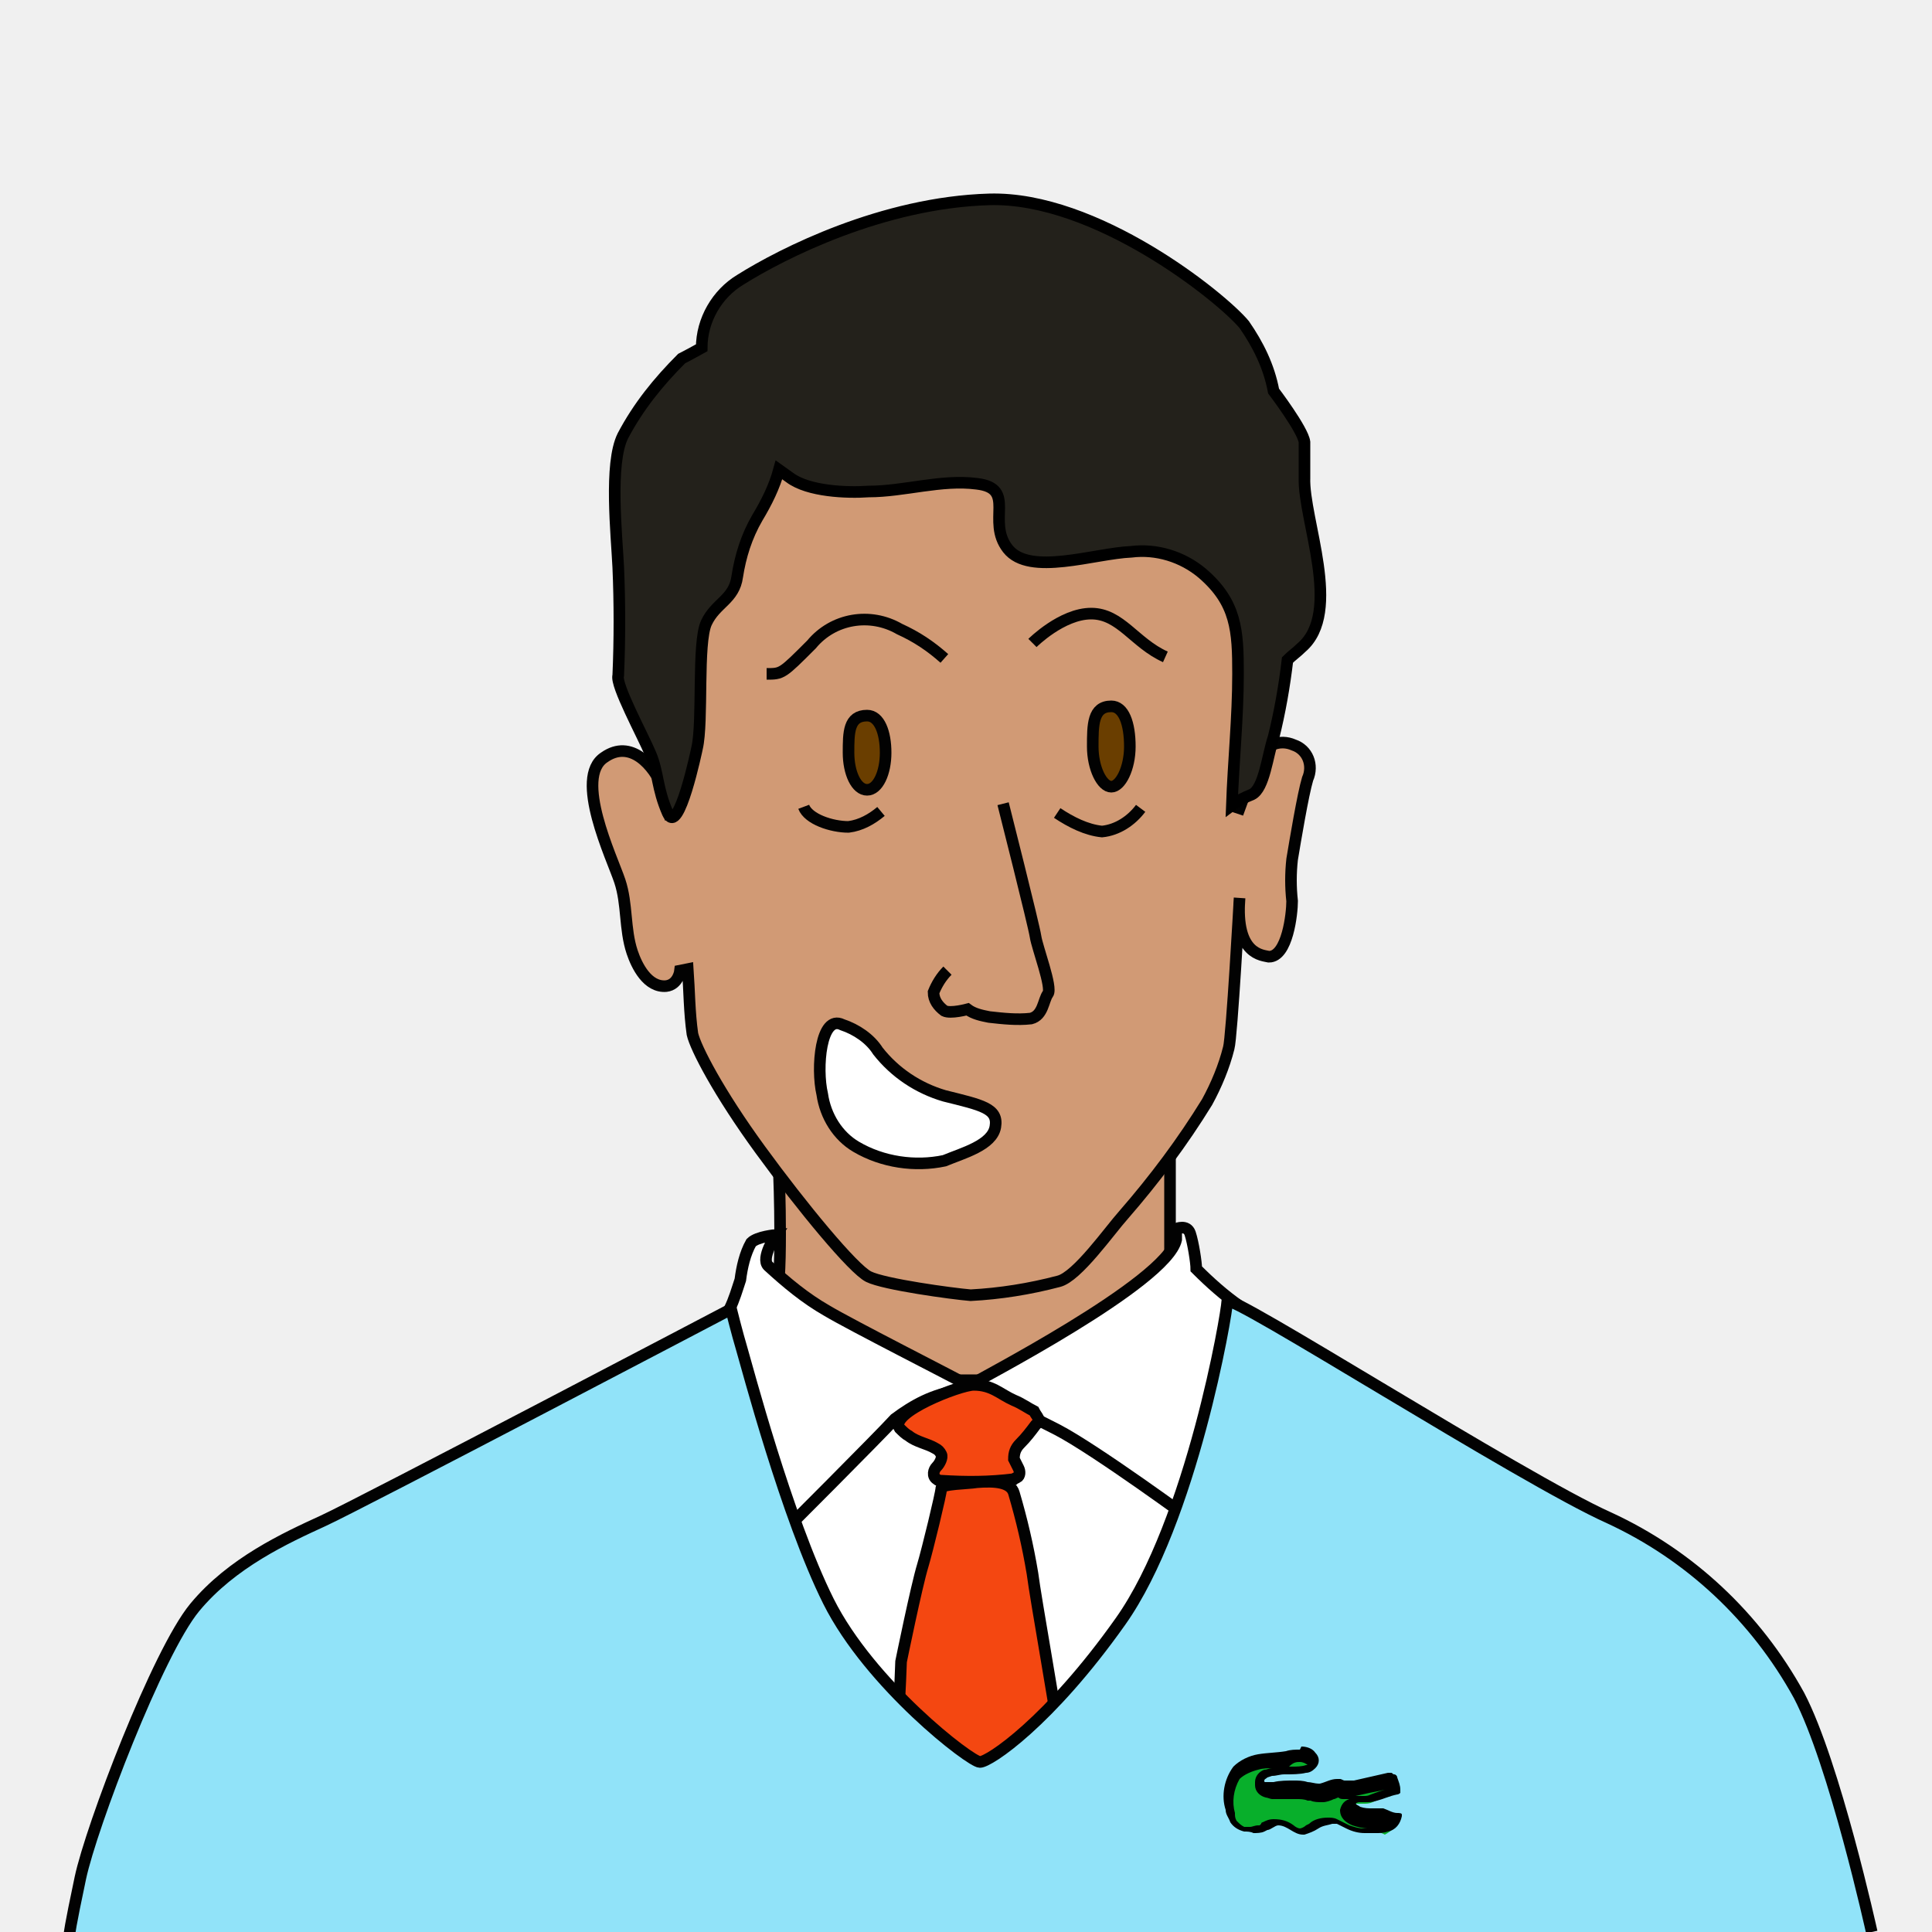
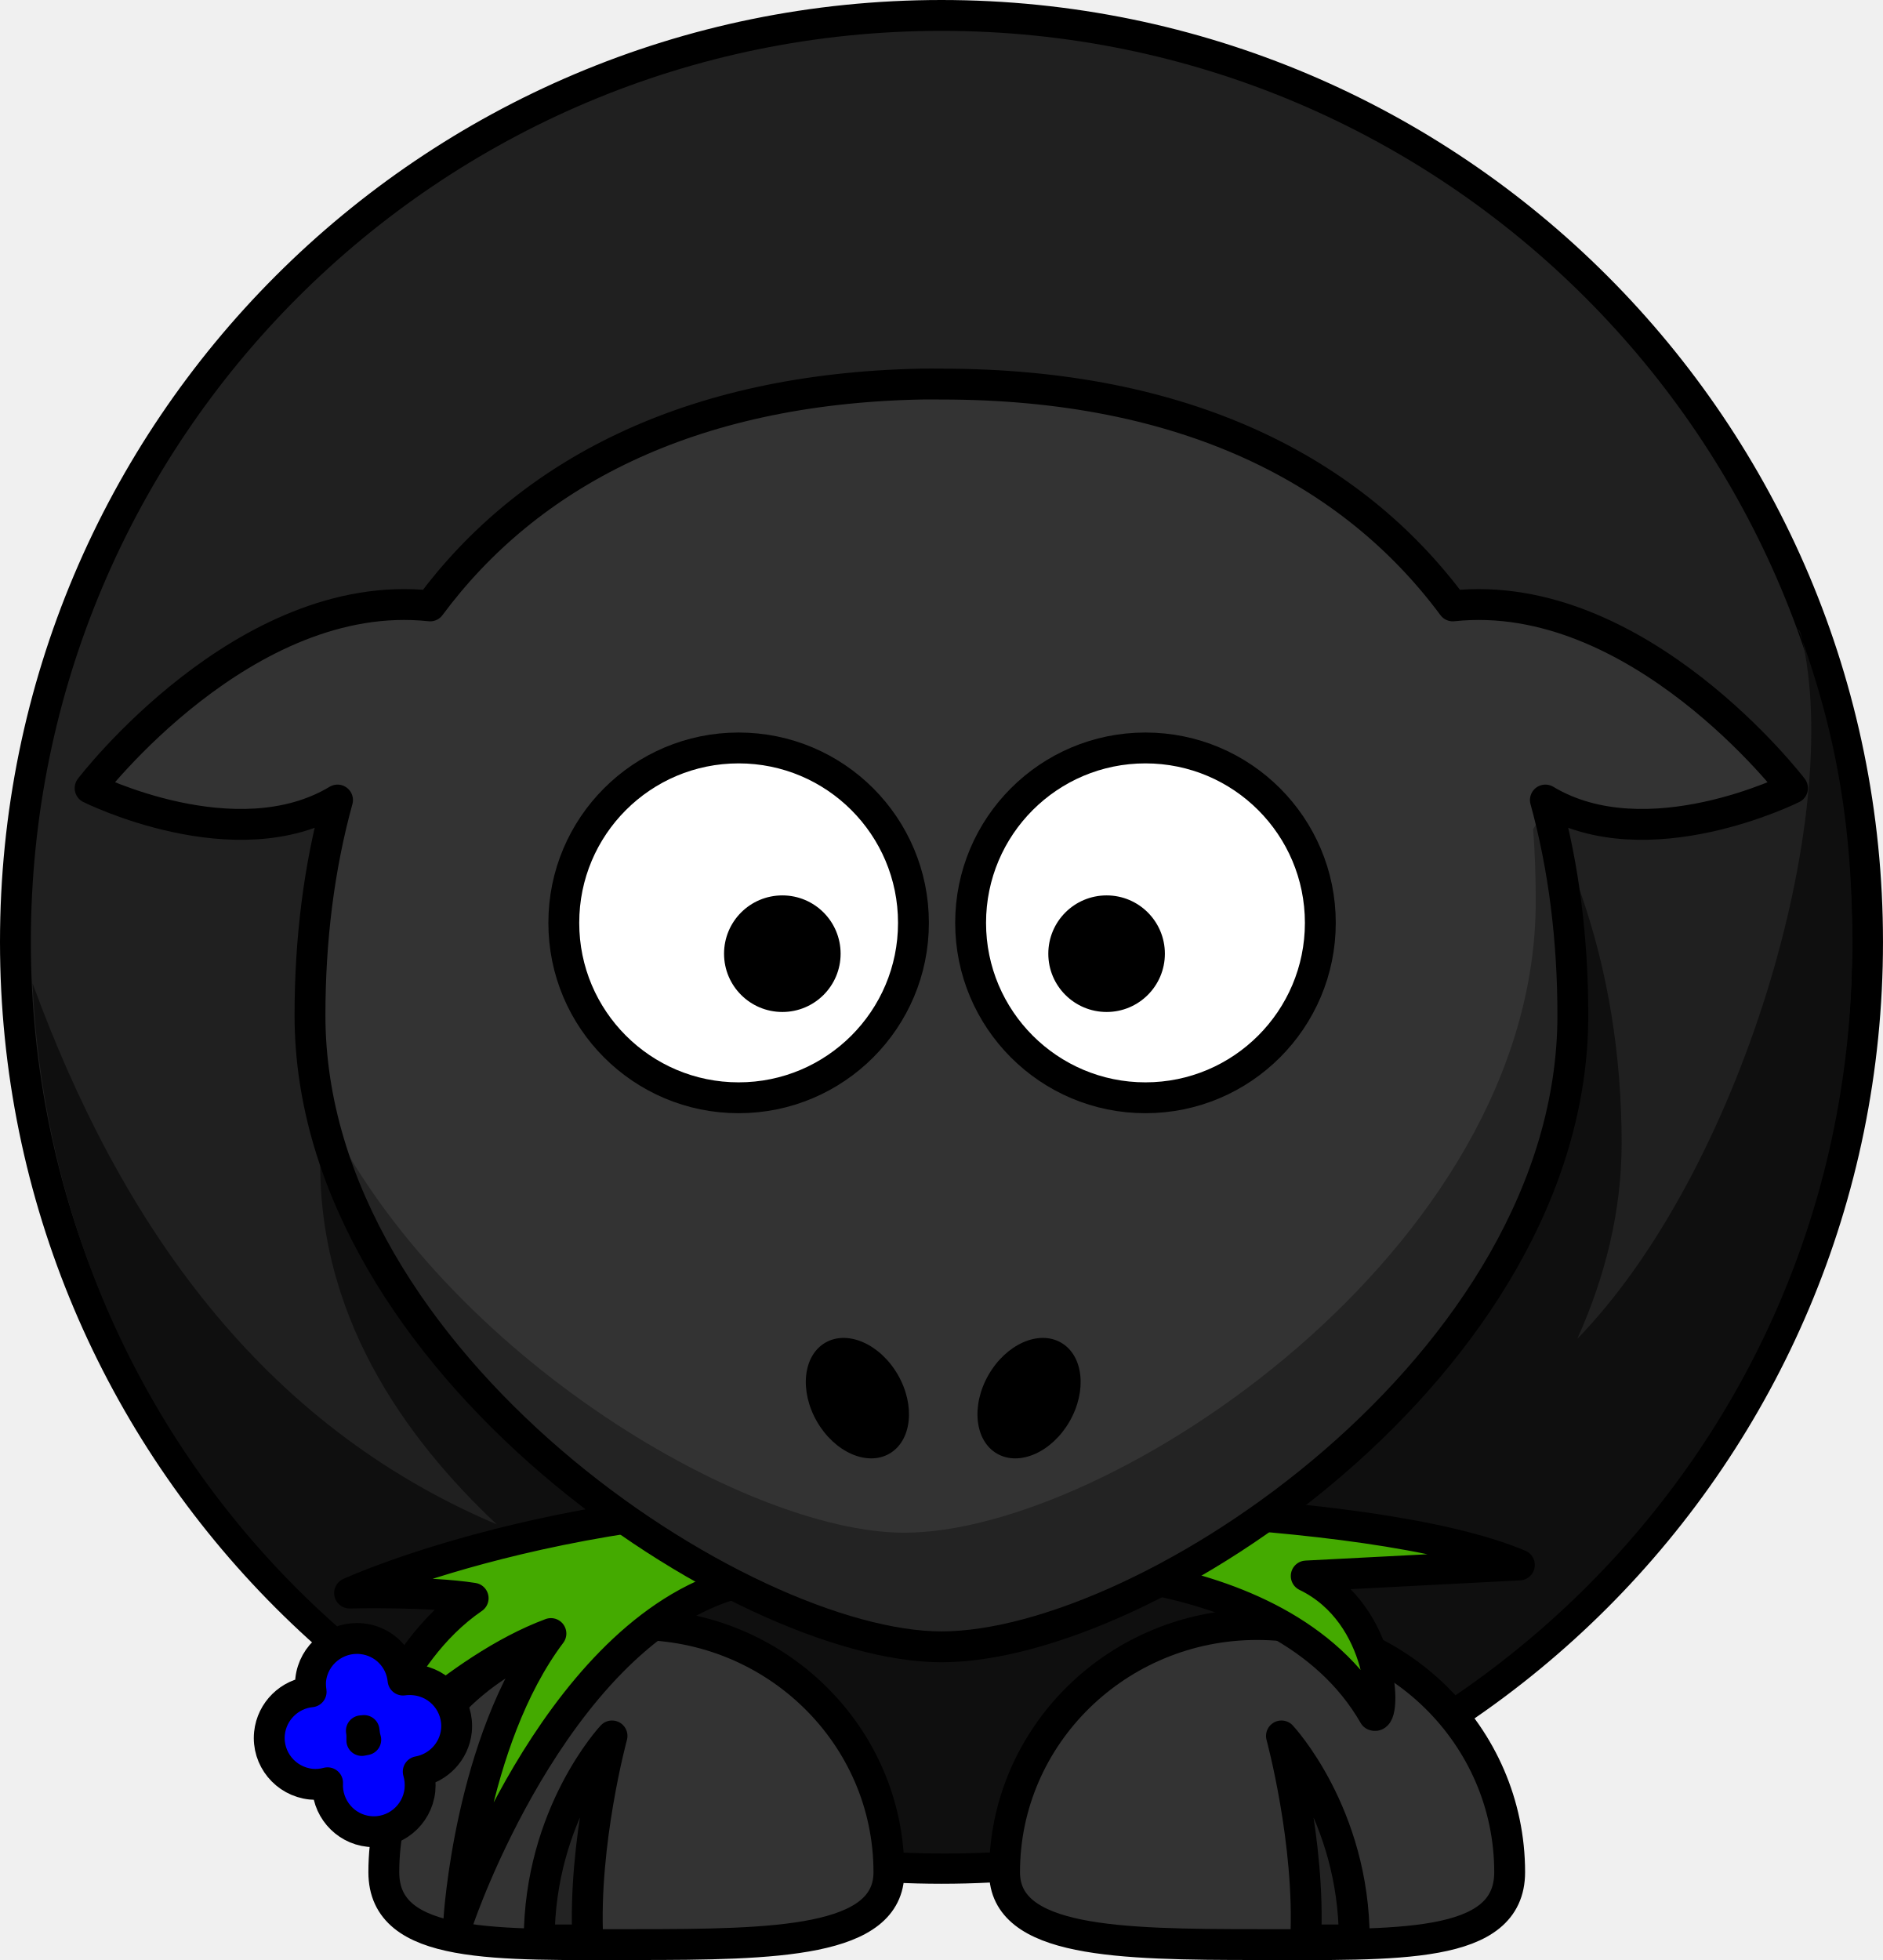
- <svg xmlns="http://www.w3.org/2000/svg" version="1.1" id="Layer_1" x="0px" y="0px" viewBox="0 0 125 125" style="enable-background:new 0 0 125 125;" xml:space="preserve">
-   <style type="text/css">
- 	.st0{fill:#D19A75;stroke:#020202;stroke-width:0.75;stroke-miterlimit:10;}
- 	.st1{fill:#FFFFFF;stroke:#020202;stroke-width:0.75;stroke-miterlimit:10;}
- 	.st2{fill:#F44711;stroke:#020202;stroke-width:0.75;stroke-miterlimit:10;}
- 	.st3{fill:#23211B;stroke:#000000;stroke-width:0.75;stroke-miterlimit:10;}
- 	.st4{fill:#6A3E00;stroke:#020202;stroke-width:0.75;stroke-miterlimit:10;}
- 	.st5{fill:none;stroke:#020202;stroke-width:0.75;stroke-miterlimit:10;}
- 	.st6{fill:#91E3F9;stroke:#020202;stroke-width:0.75;stroke-miterlimit:10;}
- 	.st7{fill:#08AF2B;}
- </style>
-   <g id="Person_2">
-     <g id="head">
-       <path id="neck" class="st0" d="M76.4,82c0,0-0.7-0.3-0.7-0.9v-6.5l-25.3,1.3c0,0,0.3,7.7-0.3,8.4c0,0-1.5,1.9-0.6,3.7    s6.8,5.7,10.9,6.3s14.2-0.2,16-2.6S79.9,83.1,76.4,82z" />
-       <path id="face" class="st0" d="M80.2,58.1c0,0-0.5,9-0.7,9.7c-0.3,1.2-0.8,2.4-1.4,3.5c-1.6,2.6-3.4,5-5.4,7.3c-0.9,1-3,4-4.2,4.3    c-1.9,0.5-3.8,0.8-5.7,0.9c-1.2-0.1-5.6-0.7-6.6-1.2s-4.3-4.5-7-8.2s-4.2-6.6-4.4-7.5c-0.2-1.4-0.2-2.8-0.3-4.2l-0.5,0.1    c0,0-0.1,0.9-0.9,1c-1.2,0.1-1.9-1.3-2.2-2.2c-0.5-1.5-0.3-3.1-0.8-4.6s-3-6.7-1-8c1.7-1.2,3.2,0.5,3.8,2c0.2,0.5,0.3,1.1,0.4,1.6    l0.3-0.1c0,0,0-2.9,0-4.9c0.1-3.8-1.1-8,0.3-11.7c4.7-12.1,9.1-12.5,19.9-12.9c9.7-0.3,15.1,7.5,15.8,11.1    c0.6,2.9,0.9,5.8,0.8,8.8c-0.2,2.7-0.5,9.3-0.5,9.3l0.3,0.1c0.4-1.1,0.8-2.2,1.3-3.2c0.3-0.9,1.3-1.3,2.2-0.9    c0.9,0.3,1.3,1.3,0.9,2.2c-0.3,1-0.8,4-1,5.2c-0.1,0.9-0.1,1.8,0,2.7c0,0.8-0.3,3.6-1.5,3.6C81.7,61.8,79.9,61.8,80.2,58.1z" />
-     </g>
-     <g id="collar">
-       <rect x="49.7" y="89.3" class="st1" width="28.6" height="26.4" />
-       <path id="Collar-2" class="st1" d="M47.2,84.7c0.3-0.6,0.5-1.3,0.7-1.9c0.1-0.8,0.3-1.7,0.7-2.4c0.4-0.4,1.6-0.5,1.6-0.5    s-1,1.5-0.5,2c1.2,1.1,2.4,2.1,3.8,2.9c1.5,0.9,8.2,4.3,8.9,4.7s-0.1,0.5-0.5,0.5c-1.5,0.2-2.8,0.9-4,1.8c-1,1.1-7.5,7.6-7.5,7.6    S46.7,85.2,47.2,84.7z" />
-       <path id="collar-3" class="st1" d="M76.1,79.5c0,0,0.7-0.3,0.9,0.3s0.4,1.9,0.4,2.3c0.9,0.9,1.8,1.7,2.8,2.4l-2.9,14    c0,0-6.4-4.7-8.9-6s-5.8-2.7-5.6-2.9s12.7-6.6,13.3-9.4c0-0.1,0-0.3,0-0.4L76.1,79.5z" />
-     </g>
-     <g id="tie">
-       <path class="st2" d="M58.3,107.5c0,0,1-4.9,1.4-6.2c0.3-1,1.2-4.7,1.2-5s1.7-0.3,2.3-0.4c1.2-0.1,2.2,0,2.4,0.7    c0.5,1.7,0.9,3.4,1.2,5.2c0.2,1.6,1.6,9.4,1.6,9.9s1.1,3.2,0.8,3.5s-4,0.7-5.2,0.4s-6.4,0.2-6.2-0.4S58.3,107.8,58.3,107.5z" />
-       <path class="st2" d="M67.2,91.8c0,0.2-0.1,0.3-0.2,0.4c-0.3,0.4-0.6,0.8-1,1.2c-0.3,0.3-0.4,0.6-0.4,1c0.1,0.2,0.2,0.4,0.3,0.6    c0.1,0.2,0.1,0.5-0.1,0.6c-0.1,0-0.2,0.1-0.2,0.1c-1.6,0.2-3.1,0.2-4.7,0.1c-0.1,0-0.2,0-0.3-0.1c-0.3-0.2-0.2-0.6,0-0.8    s0.4-0.6,0.3-0.8c-0.1-0.2-0.2-0.3-0.4-0.4c-0.5-0.3-1.2-0.4-1.7-0.8c-0.2-0.1-0.4-0.3-0.6-0.5c-0.7-1,3.9-2.8,4.8-2.8    c1.2,0,1.7,0.6,2.6,1c0.5,0.2,0.9,0.5,1.3,0.7C67,91.5,67.1,91.6,67.2,91.8z" />
-     </g>
-     <g id="hair">
-       <path class="st3" d="M45.1,48.4c0,0-1.2,5.8-1.9,4.2s-0.6-2.6-1.1-3.8s-2.3-4.5-2.1-5.1c0.1-2.3,0.1-4.7,0-7    c-0.1-2.1-0.6-6.7,0.3-8.5c1-1.9,2.3-3.5,3.8-5c0.4-0.2,1.3-0.7,1.3-0.7c0-1.8,1-3.5,2.5-4.4c2.7-1.7,9.2-5,16.1-5.2    s15,6.3,16.5,8.1c0.9,1.3,1.6,2.7,1.9,4.3c0,0,1.9,2.5,2,3.3c0,0.8,0,1.5,0,2.3c-0.1,2.7,2.5,8.7-0.2,11c-0.3,0.3-0.6,0.5-0.9,0.8    c-0.2,1.7-0.5,3.4-0.9,5C82,48.9,81.8,51,81,51.4c-0.5,0.2-0.9,0.4-1.3,0.7c0.1-2.8,0.4-5.7,0.4-8.5S80,39,77.8,37.1    c-1.3-1.1-3-1.6-4.6-1.4c-2.4,0.1-6.6,1.6-8-0.2s0.6-3.9-2-4.2c-2.3-0.3-4.7,0.5-7,0.5c-1.4,0.1-3.9,0-5.1-0.9l-0.7-0.5    c-0.3,1.1-0.8,2.1-1.4,3.1c-0.7,1.2-1.1,2.5-1.3,3.8c-0.2,1.5-1.4,1.7-2,3S45.5,46.7,45.1,48.4z" />
-     </g>
-     <g id="eyes">
-       <path id="Eye" class="st4" d="M57.3,48.7c0,1.3-0.5,2.4-1.2,2.4s-1.2-1.1-1.2-2.4s0-2.4,1.2-2.4C56.9,46.3,57.3,47.4,57.3,48.7z" />
-       <path id="Eye-2" class="st4" d="M73.1,48.3c0,1.4-0.6,2.6-1.2,2.6s-1.2-1.2-1.2-2.6s0-2.6,1.2-2.6C72.7,45.7,73.1,46.8,73.1,48.3z    " />
-       <path id="undereye" class="st5" d="M57,52.5c-0.6,0.5-1.3,0.9-2.1,1c-1.1,0-2.6-0.5-2.9-1.3" />
-       <path id="undereye-2" class="st5" d="M68.4,52.6c0.9,0.6,1.9,1.1,2.9,1.2c1-0.1,1.9-0.7,2.5-1.5" />
-       <path id="eyebrow" class="st5" d="M66.8,41.6c0,0,1.9-1.9,3.8-1.9s2.8,1.9,4.8,2.8" />
-       <path id="eyebrow-2" class="st5" d="M61.1,42.6c-0.9-0.8-1.8-1.4-2.9-1.9c-1.9-1.1-4.3-0.7-5.7,1c-1.9,1.9-1.9,1.9-2.9,1.9" />
-     </g>
-     <g id="nose">
-       <path class="st5" d="M64.9,52c0,0,2,7.9,2.1,8.6s1.1,3.3,0.8,3.7c-0.3,0.4-0.3,1.4-1.1,1.6c-0.9,0.1-1.8,0-2.7-0.1    c-0.5-0.1-1-0.2-1.4-0.5c0,0-1.1,0.3-1.5,0.1c-0.4-0.3-0.7-0.7-0.7-1.2c0.2-0.5,0.5-1,0.9-1.4" />
-     </g>
-     <g id="sweater">
-       <path id="Sweater-2" class="st6" d="M121.1,125c0,0-2.4-10.9-4.7-15.3c-2.8-5.1-7.1-9.1-12.3-11.5c-5.6-2.5-24.7-14.7-24.7-14    s-2.3,14.2-6.9,20.7s-8.5,9.1-9.1,9.1s-7.1-5-9.8-10.4s-5.3-15.3-5.6-16.3s-0.7-2.6-0.7-2.6s-24,12.6-26.4,13.7s-5.9,2.7-8.3,5.6    s-6.7,14.2-7.4,17.5s-0.7,3.6-0.7,3.6" />
-     </g>
-     <g id="alligator">
-       <path class="st7" d="M88.9,118.5c-0.2,0-0.4,0-0.6,0c-0.4,0-0.7-0.1-1.1-0.2c-0.1,0-0.1-0.1-0.2-0.1c-0.2-0.1-0.3-0.2-0.5-0.2    c-0.1,0-0.3-0.1-0.4-0.1c-0.4,0-0.7,0.1-1,0.3l-0.2,0.1c-0.2,0.1-0.4,0.2-0.6,0.2l0,0c-0.2,0-0.4-0.1-0.6-0.2    c-0.3-0.2-0.6-0.3-1-0.4c-0.2,0-0.4,0.1-0.6,0.2l-0.2,0.1h-0.1c-0.2,0.1-0.5,0.1-0.7,0.1c-0.2,0-0.3,0-0.5,0    c-0.3-0.1-0.5-0.3-0.7-0.5c-0.1-0.2-0.2-0.4-0.2-0.6c-0.3-0.9-0.1-1.8,0.4-2.5c0.4-0.4,0.9-0.6,1.4-0.7c0.4-0.1,0.7-0.1,1.1-0.2    l0.7-0.1h0.2c0.2,0,0.4-0.1,0.7-0.1h0.1c0.3,0,0.5,0.1,0.7,0.3c0.1,0.1,0.1,0.3,0,0.5c-0.1,0.1-0.2,0.1-0.3,0.2    c-0.3,0.1-0.7,0.1-1,0.1h-0.4c-0.3,0-0.5,0-0.8,0.1l-0.4,0.1c-0.2,0.1-0.4,0.3-0.4,0.5c0,0.2,0.2,0.5,0.4,0.5c0.1,0,0.2,0,0.4,0    h0.2H83c0.3,0,0.6,0,0.9,0c0.3,0,0.6,0,0.8,0.1h0.2c0.2,0.1,0.4,0.1,0.6,0.1c0.2,0,0.5-0.1,0.7-0.2c0.1-0.1,0.3-0.1,0.4-0.1h0.1    c0.1,0.1,0.2,0.1,0.3,0.1h0.1c0.1,0,0.2,0,0.3,0l2.2-0.4h0.2c0.1,0.2,0.2,0.5,0.2,0.7l-0.4,0.1c-0.3,0.1-0.6,0.2-0.8,0.3    c-0.2,0.1-0.4,0.1-0.6,0.1l0,0h-0.2h-0.3h-0.1c-0.4,0-0.5,0.3-0.5,0.4c-0.1,0.4,0.4,0.5,0.5,0.6c0.3,0.1,0.6,0.2,0.9,0.2H89h0.1    h0.2c0.1,0,0.3,0.1,0.4,0.1c0.2,0.1,0.4,0.1,0.5,0.2c-0.1,0.2-0.4,0.4-0.6,0.5C89.4,118.6,89.2,118.5,88.9,118.5z" />
-       <path d="M84.1,114L84.1,114c0.2,0,0.4,0.1,0.5,0.2l0,0h-0.1c-0.3,0.1-0.6,0.1-0.9,0.1h-0.4c-0.3,0-0.6,0-0.9,0.1    c-0.2,0-0.3,0.1-0.5,0.1c-0.3,0.1-0.6,0.4-0.6,0.8v0.2c0,0.4,0.3,0.7,0.7,0.8c0.1,0,0.3,0.1,0.4,0.1h0.2H83c0.3,0,0.6,0,0.9,0    c0.2,0,0.5,0,0.7,0.1h0.2c0.2,0.1,0.5,0.1,0.7,0.1h0.1c0.2,0,0.5-0.1,0.7-0.2c0.1,0,0.2-0.1,0.3-0.1l0,0c0.1,0.1,0.2,0.1,0.4,0.1    h0.3c-0.3,0.1-0.5,0.3-0.6,0.7c0,0.3,0.1,0.7,0.8,1c0.3,0.1,0.7,0.2,1,0.2h0.3H89h0.2l0,0h0.1c-0.2,0-0.3,0-0.5,0    c-0.2,0-0.4,0-0.6,0c-0.3,0-0.6-0.1-0.9-0.2l-0.2-0.1c-0.2-0.1-0.4-0.2-0.6-0.3c-0.2-0.1-0.4-0.1-0.6-0.1c-0.4,0-0.9,0.1-1.2,0.4    l-0.2,0.1c-0.1,0.1-0.3,0.2-0.4,0.2c-0.1,0-0.3-0.1-0.4-0.2c-0.4-0.3-0.8-0.4-1.3-0.4l0,0c-0.3,0-0.5,0.1-0.7,0.2    c0,0-0.1,0-0.1,0.1l-0.1,0.1h-0.1c-0.2,0-0.4,0.1-0.5,0.1c-0.1,0-0.3,0-0.4,0c-0.2-0.1-0.3-0.2-0.5-0.4c-0.1-0.2-0.1-0.3-0.1-0.5    c-0.2-0.7-0.1-1.5,0.3-2.2c0.3-0.3,0.8-0.5,1.2-0.6c0.3-0.1,0.7-0.1,1.1-0.1l0.7-0.1h0.2C83.7,114,83.9,114,84.1,114 M89.6,115.8    L89.6,115.8L89.6,115.8c-0.4,0.1-0.6,0.2-0.9,0.3c-0.2,0.1-0.3,0.1-0.5,0.1h-0.1h-0.3h-0.1l0.9-0.2L89.6,115.8 M84.1,113.2    c-0.3,0-0.6,0-0.9,0.1c-0.6,0.1-1.2,0.1-1.8,0.2c-0.6,0.1-1.2,0.4-1.6,0.8c-0.6,0.8-0.8,1.9-0.5,2.8c0,0.3,0.2,0.5,0.3,0.8    c0.2,0.3,0.5,0.5,0.9,0.6c0.2,0,0.4,0,0.6,0.1c0.2,0,0.5,0,0.7-0.1l0.2-0.1c0.2,0,0.5-0.3,0.7-0.3l0,0c0.6,0,1,0.6,1.6,0.6h0.1    c0.3-0.1,0.6-0.2,0.9-0.4c0.3-0.2,0.6-0.2,0.9-0.3c0.1,0,0.2,0,0.3,0c0.2,0.1,0.4,0.2,0.6,0.3c0.4,0.2,0.8,0.3,1.2,0.3    c0.2,0,0.4,0,0.7,0c0.3,0,0.5,0,0.8-0.1c0.5-0.1,0.8-0.5,0.9-1c0,0,0-0.1,0-0.1c0-0.1-0.2-0.1-0.3-0.1c-0.3,0-0.6-0.2-0.9-0.3    h-0.1c-0.1,0-0.2,0-0.4,0h-0.2c-0.3,0-0.5,0-0.8-0.1c-0.1-0.1-0.5-0.2-0.1-0.3h0.1c0.2,0,0.3,0,0.4,0l0,0c0.2,0,0.4,0,0.7-0.1    c0.4-0.1,0.8-0.3,1.3-0.4c0.1,0,0.2-0.1,0.2-0.1c0-0.1,0-0.1,0-0.2c0-0.3-0.1-0.5-0.2-0.8c0-0.1-0.1-0.2-0.2-0.2    c-0.1,0-0.1-0.1-0.2-0.1c-0.1,0-0.2,0-0.2,0l-2.2,0.5h-0.2H87c-0.1,0-0.2-0.1-0.3-0.1c-0.1,0-0.2,0-0.2,0c-0.4,0-0.7,0.2-1.1,0.3    h-0.1c-0.2,0-0.5-0.1-0.7-0.1c-0.3-0.1-0.6-0.1-0.9-0.1c-0.4,0-0.9,0-1.3,0.1h-0.2c-0.1,0-0.2,0-0.3,0c-0.1,0-0.1,0-0.1-0.1    s0.1-0.1,0.2-0.2l0.3-0.1c0.3,0,0.5-0.1,0.8-0.1c0.5,0,1,0,1.4-0.1c0.2,0,0.4-0.1,0.6-0.3c0.3-0.3,0.3-0.7,0-1    c-0.2-0.3-0.6-0.4-0.9-0.4L84.1,113.2z" />
-     </g>
-     <path id="mouth" class="st1" d="M54.5,66.3c0.9,0.3,1.8,0.9,2.3,1.7c1.1,1.4,2.6,2.4,4.3,2.9c2.4,0.6,3.5,0.8,3.3,2   s-2.1,1.7-3.3,2.2c-1.9,0.4-4,0.1-5.7-0.9c-1.2-0.7-2-2-2.2-3.4C52.8,69.1,53.1,65.6,54.5,66.3z" />
+ <svg xmlns="http://www.w3.org/2000/svg" id="svg2" viewBox="0 0 244.07 254.03" version="1.0">
+   <g id="layer1" transform="translate(-229.24 -428.63)">
+     <path id="path2383" stroke-linejoin="round" style="fill:#202020" d="m471.31 550.71c0.02 66.3-53.73 120.07-120.04 120.07s-120.05-53.77-120.03-120.07c-0.02-66.31 53.72-120.08 120.03-120.08s120.06 53.77 120.04 120.08z" stroke="#000" stroke-linecap="round" stroke-width="4" fill="#fff" />
+     <path id="path3221" style="fill:#0f0f0f" d="m111.69 107.53c-55.321 1.12-78.859 41.32-80.639 85.745-0.863 21.534 11.063 37.778 22.838 48.854-30.524-12.93-48.738-38.868-60.171-70.128 2.908 63.68 53.987 112.79 118.38 112.79 61.964 0 115.97-49.596 117.45-114.9 0.409-18.103-2.281-31.031-6.981-43.881-0.045 1.436-0.005-0.823 0.429 0.985 5.651 23.525-8.012 69.46-29.052 91.09 3.6-7.99 5.75-16.52 5.75-25.38 0-45.17-28.118-85.174-85.348-85.174-0.89 0-1.77-0.02-2.65 0z" transform="translate(239.74,384.07)" />
+     <path id="path3172" stroke-linejoin="round" d="m359.45 671.28c0 9.09 14.67 9.38 32.74 9.38s32.73 0.69 32.73-9.38c0-17.72-14.66-32.1-32.73-32.1s-32.74 14.38-32.74 32.1z" stroke="#000" stroke-linecap="round" stroke-width="4" fill="#333" />
+     <path id="path3329" stroke-linejoin="round" d="m344.46 671.28c0 9.09-14.67 9.38-32.74 9.38s-32.73 0.69-32.73-9.38c0-17.72 14.66-32.1 32.73-32.1s32.74 14.38 32.74 32.1z" stroke="#000" stroke-linecap="round" stroke-width="4" fill="#333" />
+     <path id="path3331" stroke-linejoin="round" d="m299.13 680.06c0-16.37 9.44-26.44 9.44-26.44s-3.77 13.85-3.14 26.44h-6.3z" fill-rule="evenodd" fill-opacity=".314" stroke="#000" stroke-width="4" />
+     <path id="path2399" stroke-linejoin="round" d="m353.05 623.66c-46.4-3.35-78.5 11.44-78.5 11.44s10.24-0.25 16.02 0.67c-10.83 7.42-14.38 22.13-14.38 22.13s12.07-12.95 24.46-17.55c-10.52 13.98-11.92 36.96-11.92 36.96s12.09-35.73 34.68-43.13c17.22-5.64 35.44-2.32 35.44-2.32s36.11-2.49 48.49 19.08c1.63 0.77 1.47-13.1-8.79-18.05l27.63-1.43c-20.15-8.49-73.13-7.8-73.13-7.8z" fill-rule="evenodd" stroke="#000" stroke-width="4" fill="#4a0" />
+     <path id="path3155" stroke-linejoin="round" d="m348.61 478.41c-30.13 0.61-50.93 11.65-63.62 28.75-24.07-2.59-44.07 23.62-44.07 23.62s18.89 9.45 32.07 1.54c-2.4 8.71-3.57 18.1-3.57 27.9 0 45.18 56.13 81.85 81.85 81.85 26.71 0 81.84-36.67 81.84-81.85 0-9.8-1.16-19.19-3.56-27.9 13.17 7.91 32.03-1.54 32.03-1.54s-19.97-26.2-44.03-23.62c-13.06-17.6-34.71-28.75-66.28-28.75-0.9 0-1.78-0.02-2.66 0z" stroke="#000" stroke-linecap="round" stroke-width="4" fill="#333" />
+     <path id="path3174" stroke-linejoin="round" d="m404.78 680.06c0-16.37-9.44-26.44-9.44-26.44s3.77 13.85 3.14 26.44h6.3z" fill-rule="evenodd" fill-opacity=".314" stroke="#000" stroke-width="4" />
+     <path id="path3157" stroke-linejoin="round" d="m347.64 548.24c0.01 12.51-10.14 22.67-22.66 22.67s-22.67-10.16-22.66-22.67c-0.01-12.52 10.14-22.67 22.66-22.67s22.67 10.15 22.66 22.67z" stroke="#000" stroke-linecap="round" stroke-width="4" fill="#fff" />
+     <path id="path3159" stroke-linejoin="round" d="m400.38 548.24c0 12.51-10.15 22.67-22.67 22.67s-22.66-10.16-22.66-22.67c0-12.52 10.14-22.67 22.66-22.67s22.67 10.15 22.67 22.67z" stroke="#000" stroke-linecap="round" stroke-width="4" fill="#fff" />
+     <path id="path3161" d="m380.23 552.24c0 4.17-3.38 7.55-7.55 7.55-4.18 0-7.56-3.38-7.56-7.55 0-4.18 3.38-7.56 7.56-7.56 4.17 0 7.55 3.38 7.55 7.56z" />
+     <path id="path3163" d="m338.2 552.24c0 4.17-3.38 7.55-7.55 7.55-4.18 0-7.56-3.38-7.56-7.55 0-4.18 3.38-7.56 7.56-7.56 4.17 0 7.55 3.38 7.55 7.56z" />
+     <path id="path3231" d="m429.83 533.41l-1.87 2.66c0.24 3.07 0.34 6.2 0.34 9.37 0 45.18-55.13 81.84-81.84 81.84-20.71 0-61.1-23.75-76.07-56.59 7.62 40.25 57.17 71.38 80.88 71.38 26.71 0 81.84-36.67 81.84-81.85 0-9.39-1.07-18.41-3.28-26.81z" fill-opacity=".314" />
+     <path id="path2398" d="m367.87 612.87c-2.29 3.97-6.5 5.84-9.4 4.16-2.89-1.67-3.38-6.25-1.09-10.22s6.5-5.84 9.4-4.16c2.89 1.67 3.38 6.24 1.09 10.22z" />
+     <path id="path2412" d="m335.13 612.87c2.29 3.97 6.5 5.84 9.4 4.16 2.89-1.67 3.38-6.25 1.09-10.22s-6.5-5.84-9.4-4.16c-2.89 1.67-3.38 6.24-1.09 10.22z" />
+     <path id="path3181" stroke-linejoin="round" style="fill:#0000ff" d="m276.14 641.02c-3.3-0.35-6.28 2.04-6.63 5.34-0.05 0.52-0.01 1.04 0.06 1.54-2.78 0.27-5.1 2.49-5.4 5.38-0.34 3.29 2.08 6.24 5.38 6.59 0.75 0.08 1.46 0 2.15-0.18-0.17 3.17 2.18 5.98 5.37 6.31 3.3 0.35 6.25-2.07 6.6-5.37 0.08-0.83 0-1.64-0.22-2.38 2.57-0.46 4.66-2.57 4.95-5.3 0.34-3.3-2.07-6.25-5.37-6.59-0.53-0.06-1.05-0.05-1.55 0.02-0.27-2.78-2.45-5.06-5.34-5.36zm0.29 11.9c0.04 0.41 0.1 0.81 0.22 1.19-0.17 0.03-0.34 0.06-0.51 0.1 0.02-0.42 0.01-0.85-0.06-1.26 0.12-0.01 0.24-0.01 0.35-0.03z" stroke="#000" stroke-linecap="round" stroke-width="4" fill="#ff0" />
  </g>
</svg>
